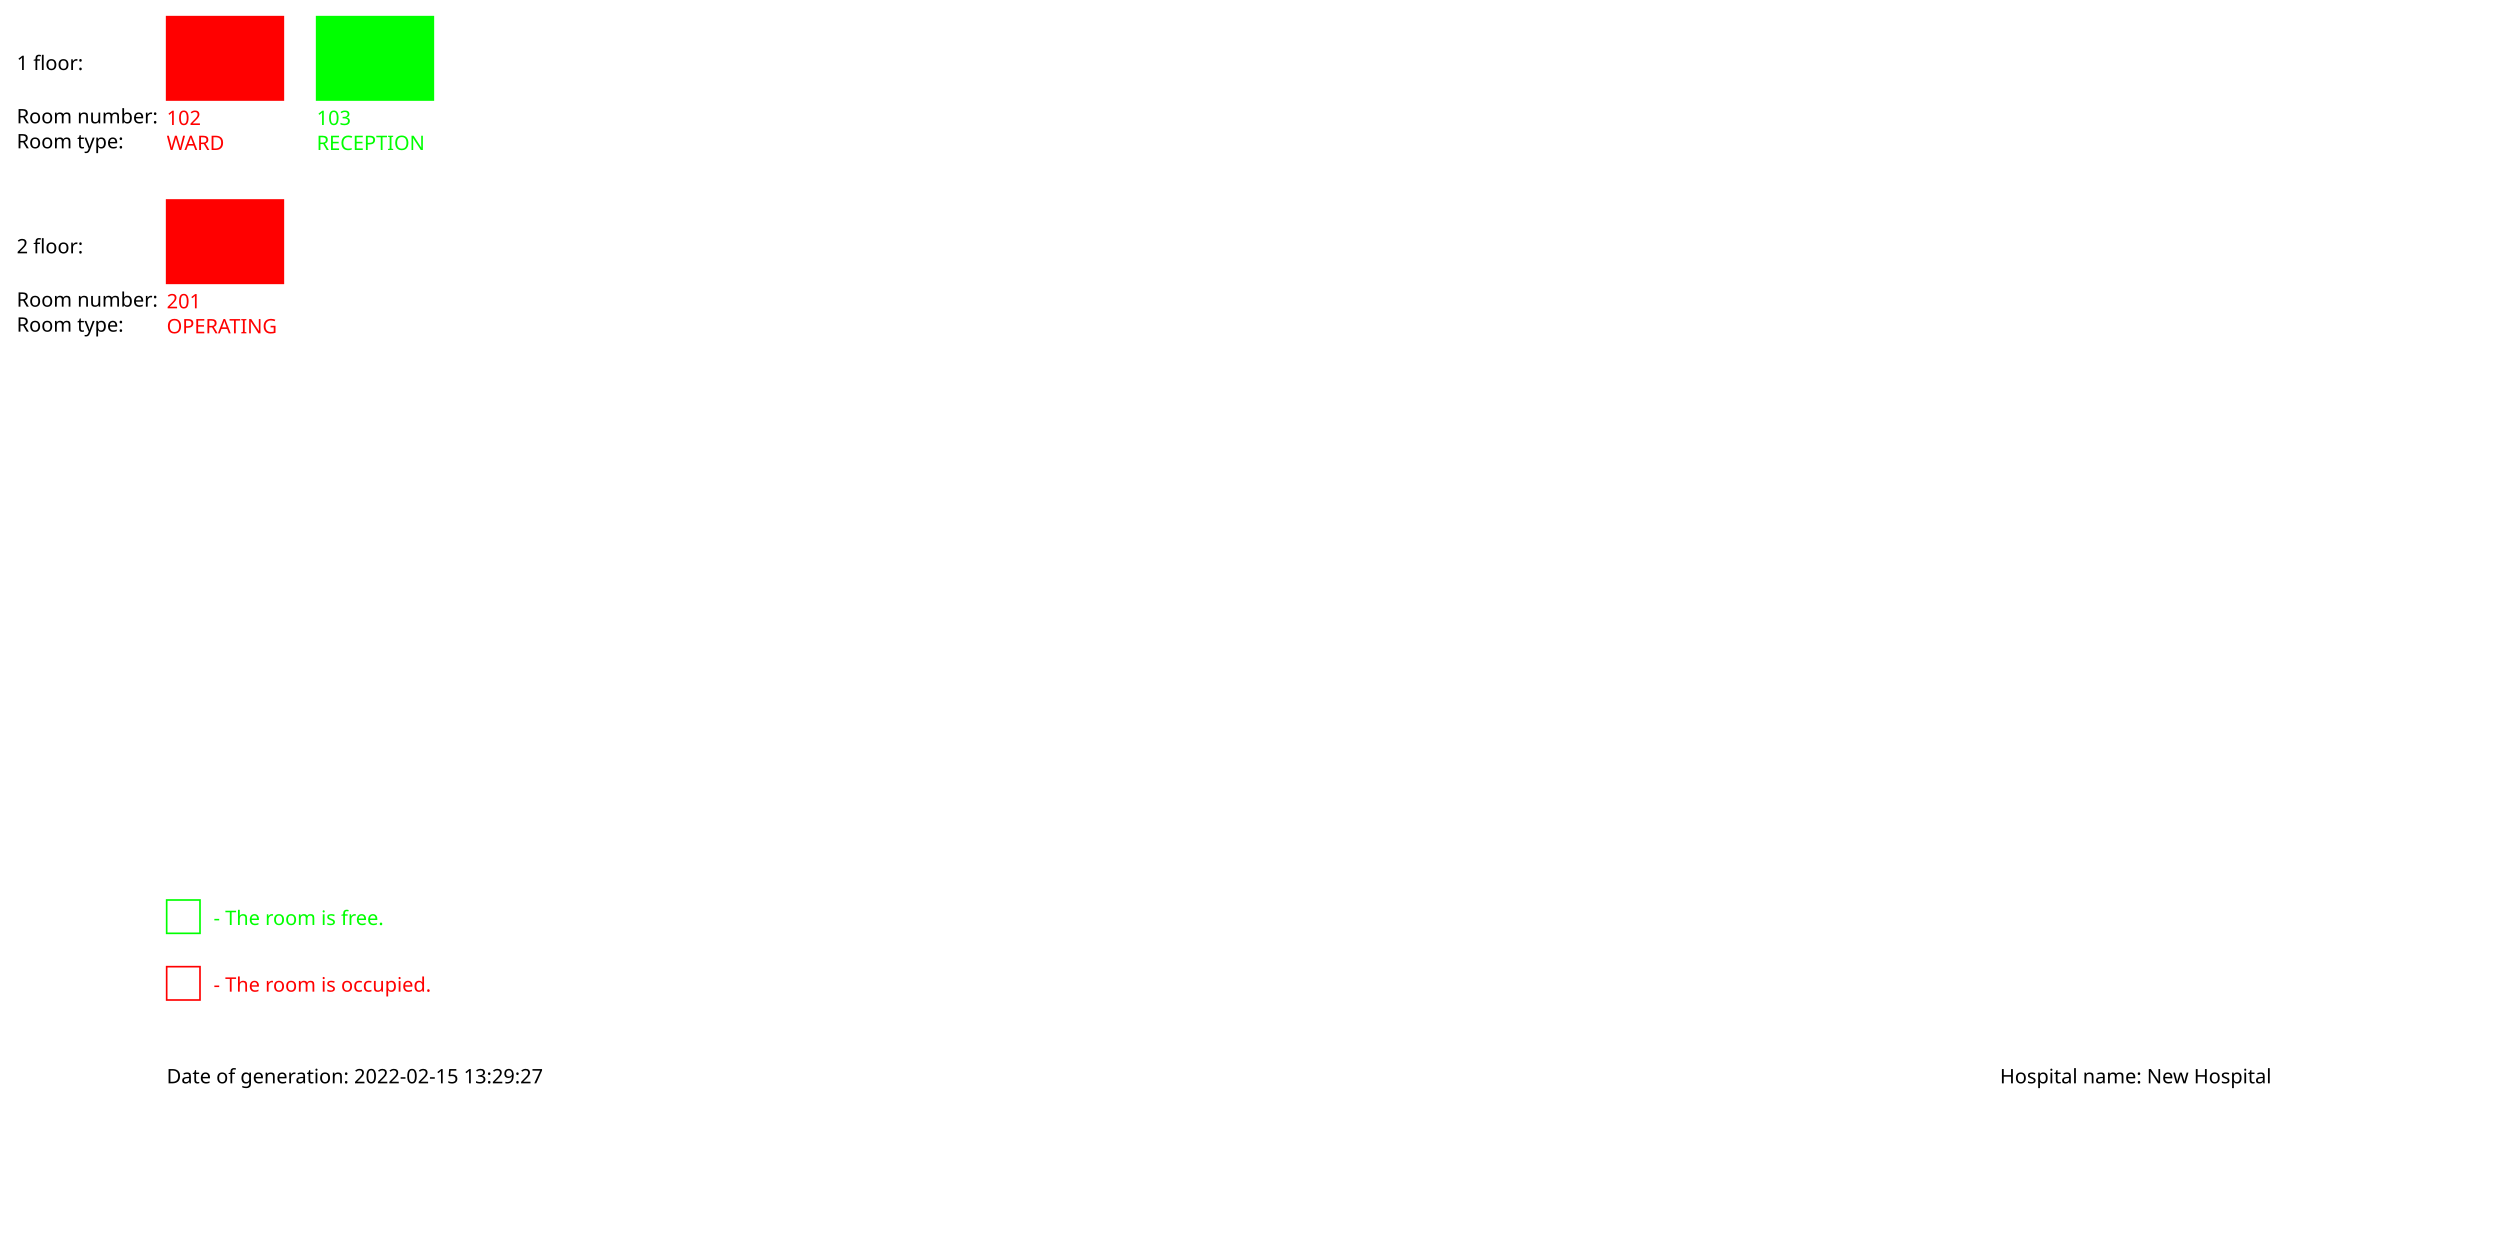
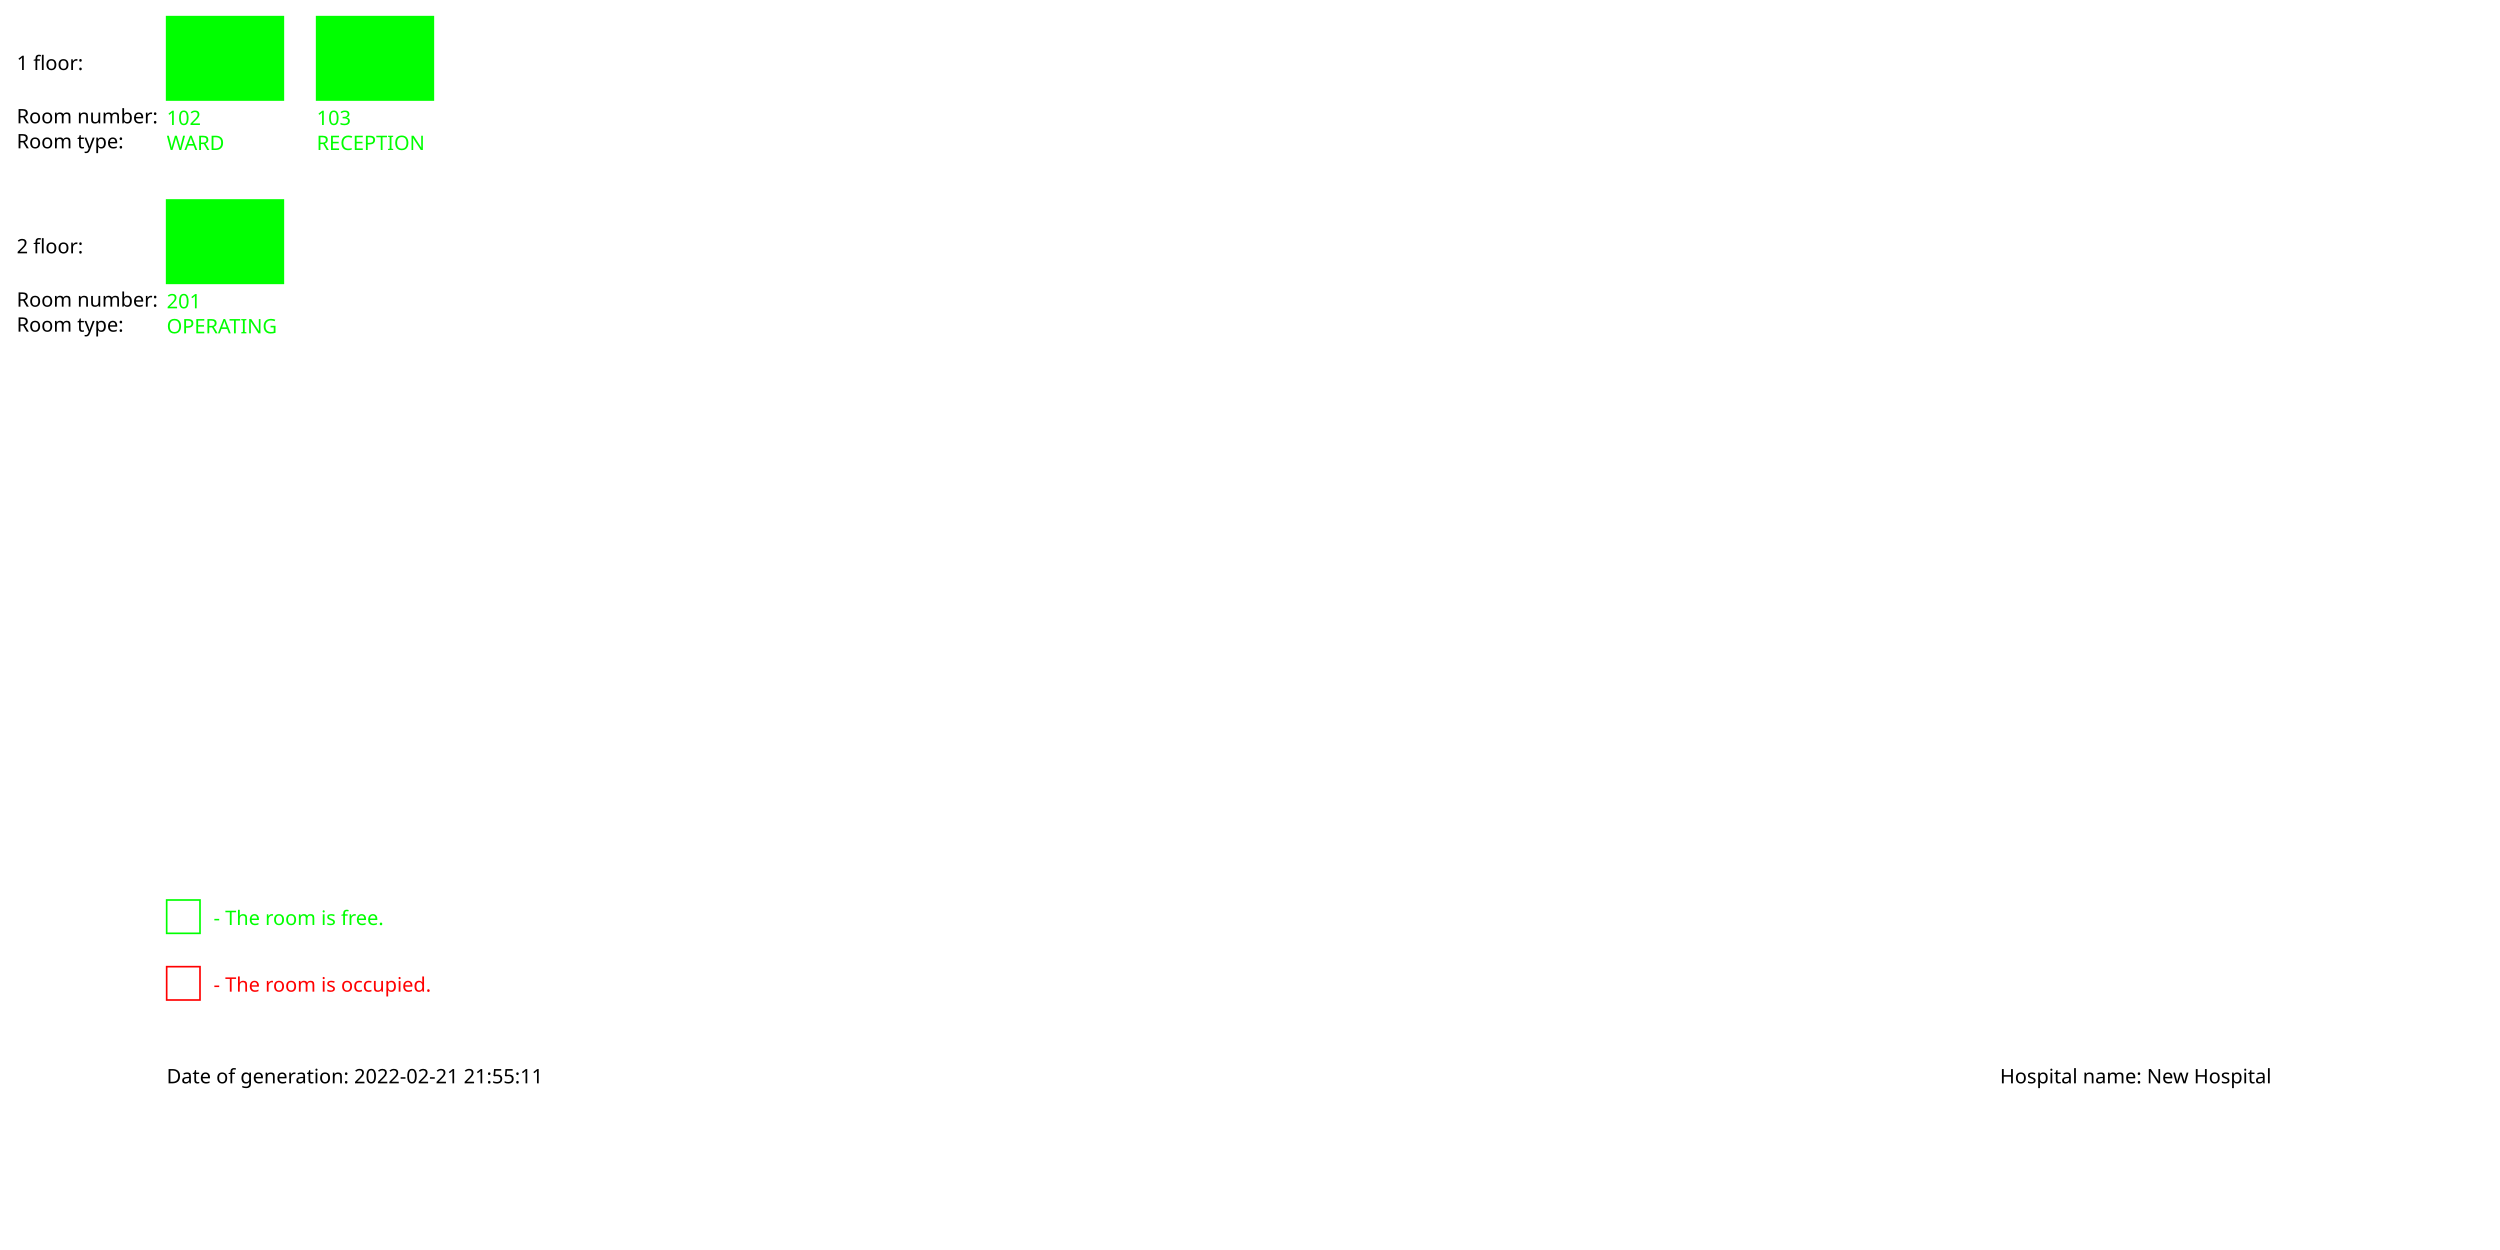
<svg xmlns="http://www.w3.org/2000/svg" stroke-dasharray="none" shape-rendering="auto" font-family="'Dialog'" width="1500" text-rendering="auto" fill-opacity="1" contentScriptType="text/ecmascript" color-interpolation="auto" color-rendering="auto" preserveAspectRatio="xMidYMid meet" font-size="12px" fill="black" stroke="black" image-rendering="auto" stroke-miterlimit="10" zoomAndPan="magnify" version="1.0" stroke-linecap="square" stroke-linejoin="miter" contentStyleType="text/css" font-style="normal" height="750" stroke-width="1" stroke-dashoffset="0" font-weight="normal" stroke-opacity="1">
  <defs id="genericDefs" />
  <g>
    <g>
      <text x="10" xml:space="preserve" y="42" stroke="none">1 floor: </text>
      <text x="10" xml:space="preserve" y="74" stroke="none">Room number: </text>
      <text x="10" xml:space="preserve" y="89" stroke="none">Room type: </text>
-       <text fill="red" x="100" xml:space="preserve" y="75" stroke="none">102</text>
-       <text fill="red" x="100" xml:space="preserve" y="90" stroke="none">WARD</text>
-       <rect fill="none" x="100" width="70" height="50" y="10" stroke="red" />
-       <rect fill="red" x="100" width="70" height="50" y="10" stroke="none" />
+       <text fill="lime" x="100" xml:space="preserve" y="75" stroke="none">102</text>
+       <text fill="lime" x="100" xml:space="preserve" y="90" stroke="none">WARD</text>
+       <rect fill="none" x="100" width="70" height="50" y="10" stroke="lime" />
+       <rect fill="lime" x="100" width="70" height="50" y="10" stroke="none" />
      <text fill="lime" x="190" xml:space="preserve" y="75" stroke="none">103</text>
      <text fill="lime" x="190" xml:space="preserve" y="90" stroke="none">RECEPTION</text>
      <rect fill="none" x="190" width="70" height="50" y="10" stroke="lime" />
      <rect fill="lime" x="190" width="70" height="50" y="10" stroke="none" />
      <text x="10" xml:space="preserve" y="152" stroke="none">2 floor: </text>
      <text x="10" xml:space="preserve" y="184" stroke="none">Room number: </text>
      <text x="10" xml:space="preserve" y="199" stroke="none">Room type: </text>
-       <text fill="red" x="100" xml:space="preserve" y="185" stroke="none">201</text>
-       <text fill="red" x="100" xml:space="preserve" y="200" stroke="none">OPERATING</text>
-       <rect fill="none" x="100" width="70" height="50" y="120" stroke="red" />
-       <rect fill="red" x="100" width="70" height="50" y="120" stroke="none" />
+       <text fill="lime" x="100" xml:space="preserve" y="185" stroke="none">201</text>
+       <text fill="lime" x="100" xml:space="preserve" y="200" stroke="none">OPERATING</text>
+       <rect fill="none" x="100" width="70" height="50" y="120" stroke="lime" />
+       <rect fill="lime" x="100" width="70" height="50" y="120" stroke="none" />
      <rect fill="none" x="100" width="20" height="20" y="580" stroke="red" />
      <text fill="red" x="125" xml:space="preserve" y="595" stroke="none"> - The room is occupied.</text>
      <rect fill="none" x="100" width="20" height="20" y="540" stroke="lime" />
      <text fill="lime" x="125" xml:space="preserve" y="555" stroke="none"> - The room is free.</text>
-       <text x="100" xml:space="preserve" y="650" stroke="none">Date of generation: 2022-02-15 13:29:27</text>
+       <text x="100" xml:space="preserve" y="650" stroke="none">Date of generation: 2022-02-21 21:55:11</text>
      <text x="1200" xml:space="preserve" y="650" stroke="none">Hospital name: New Hospital</text>
    </g>
  </g>
</svg>
